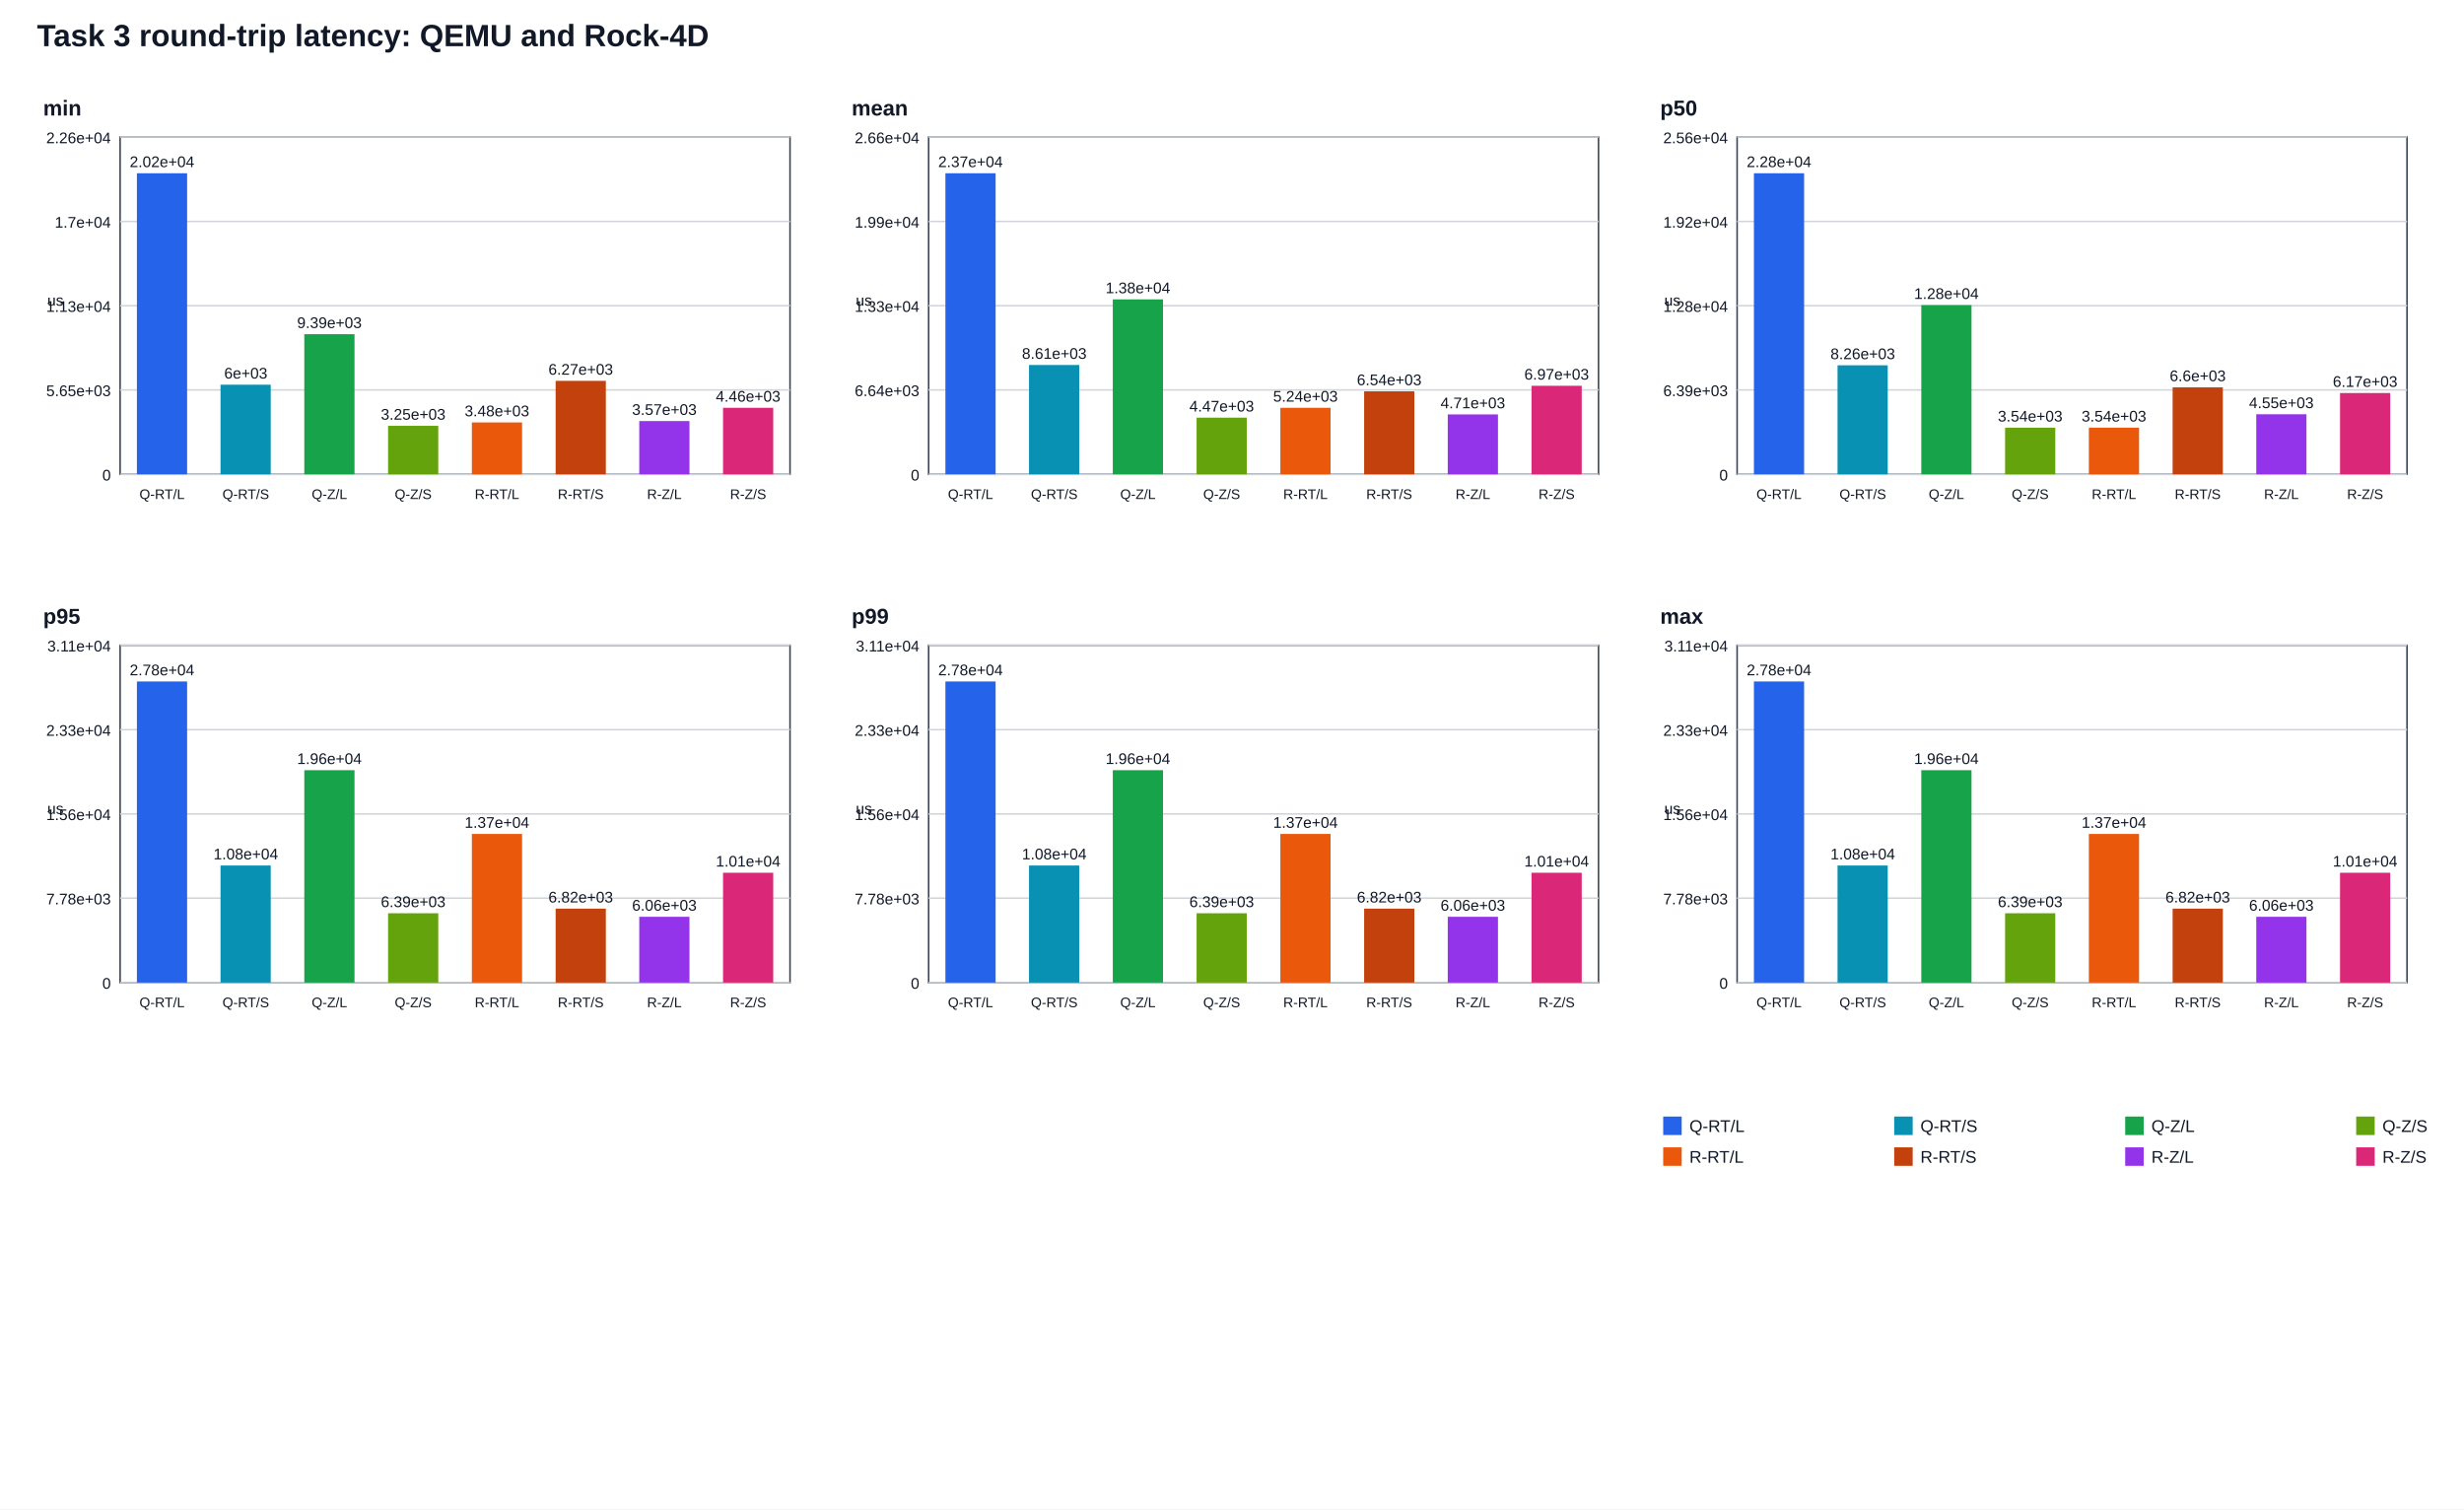
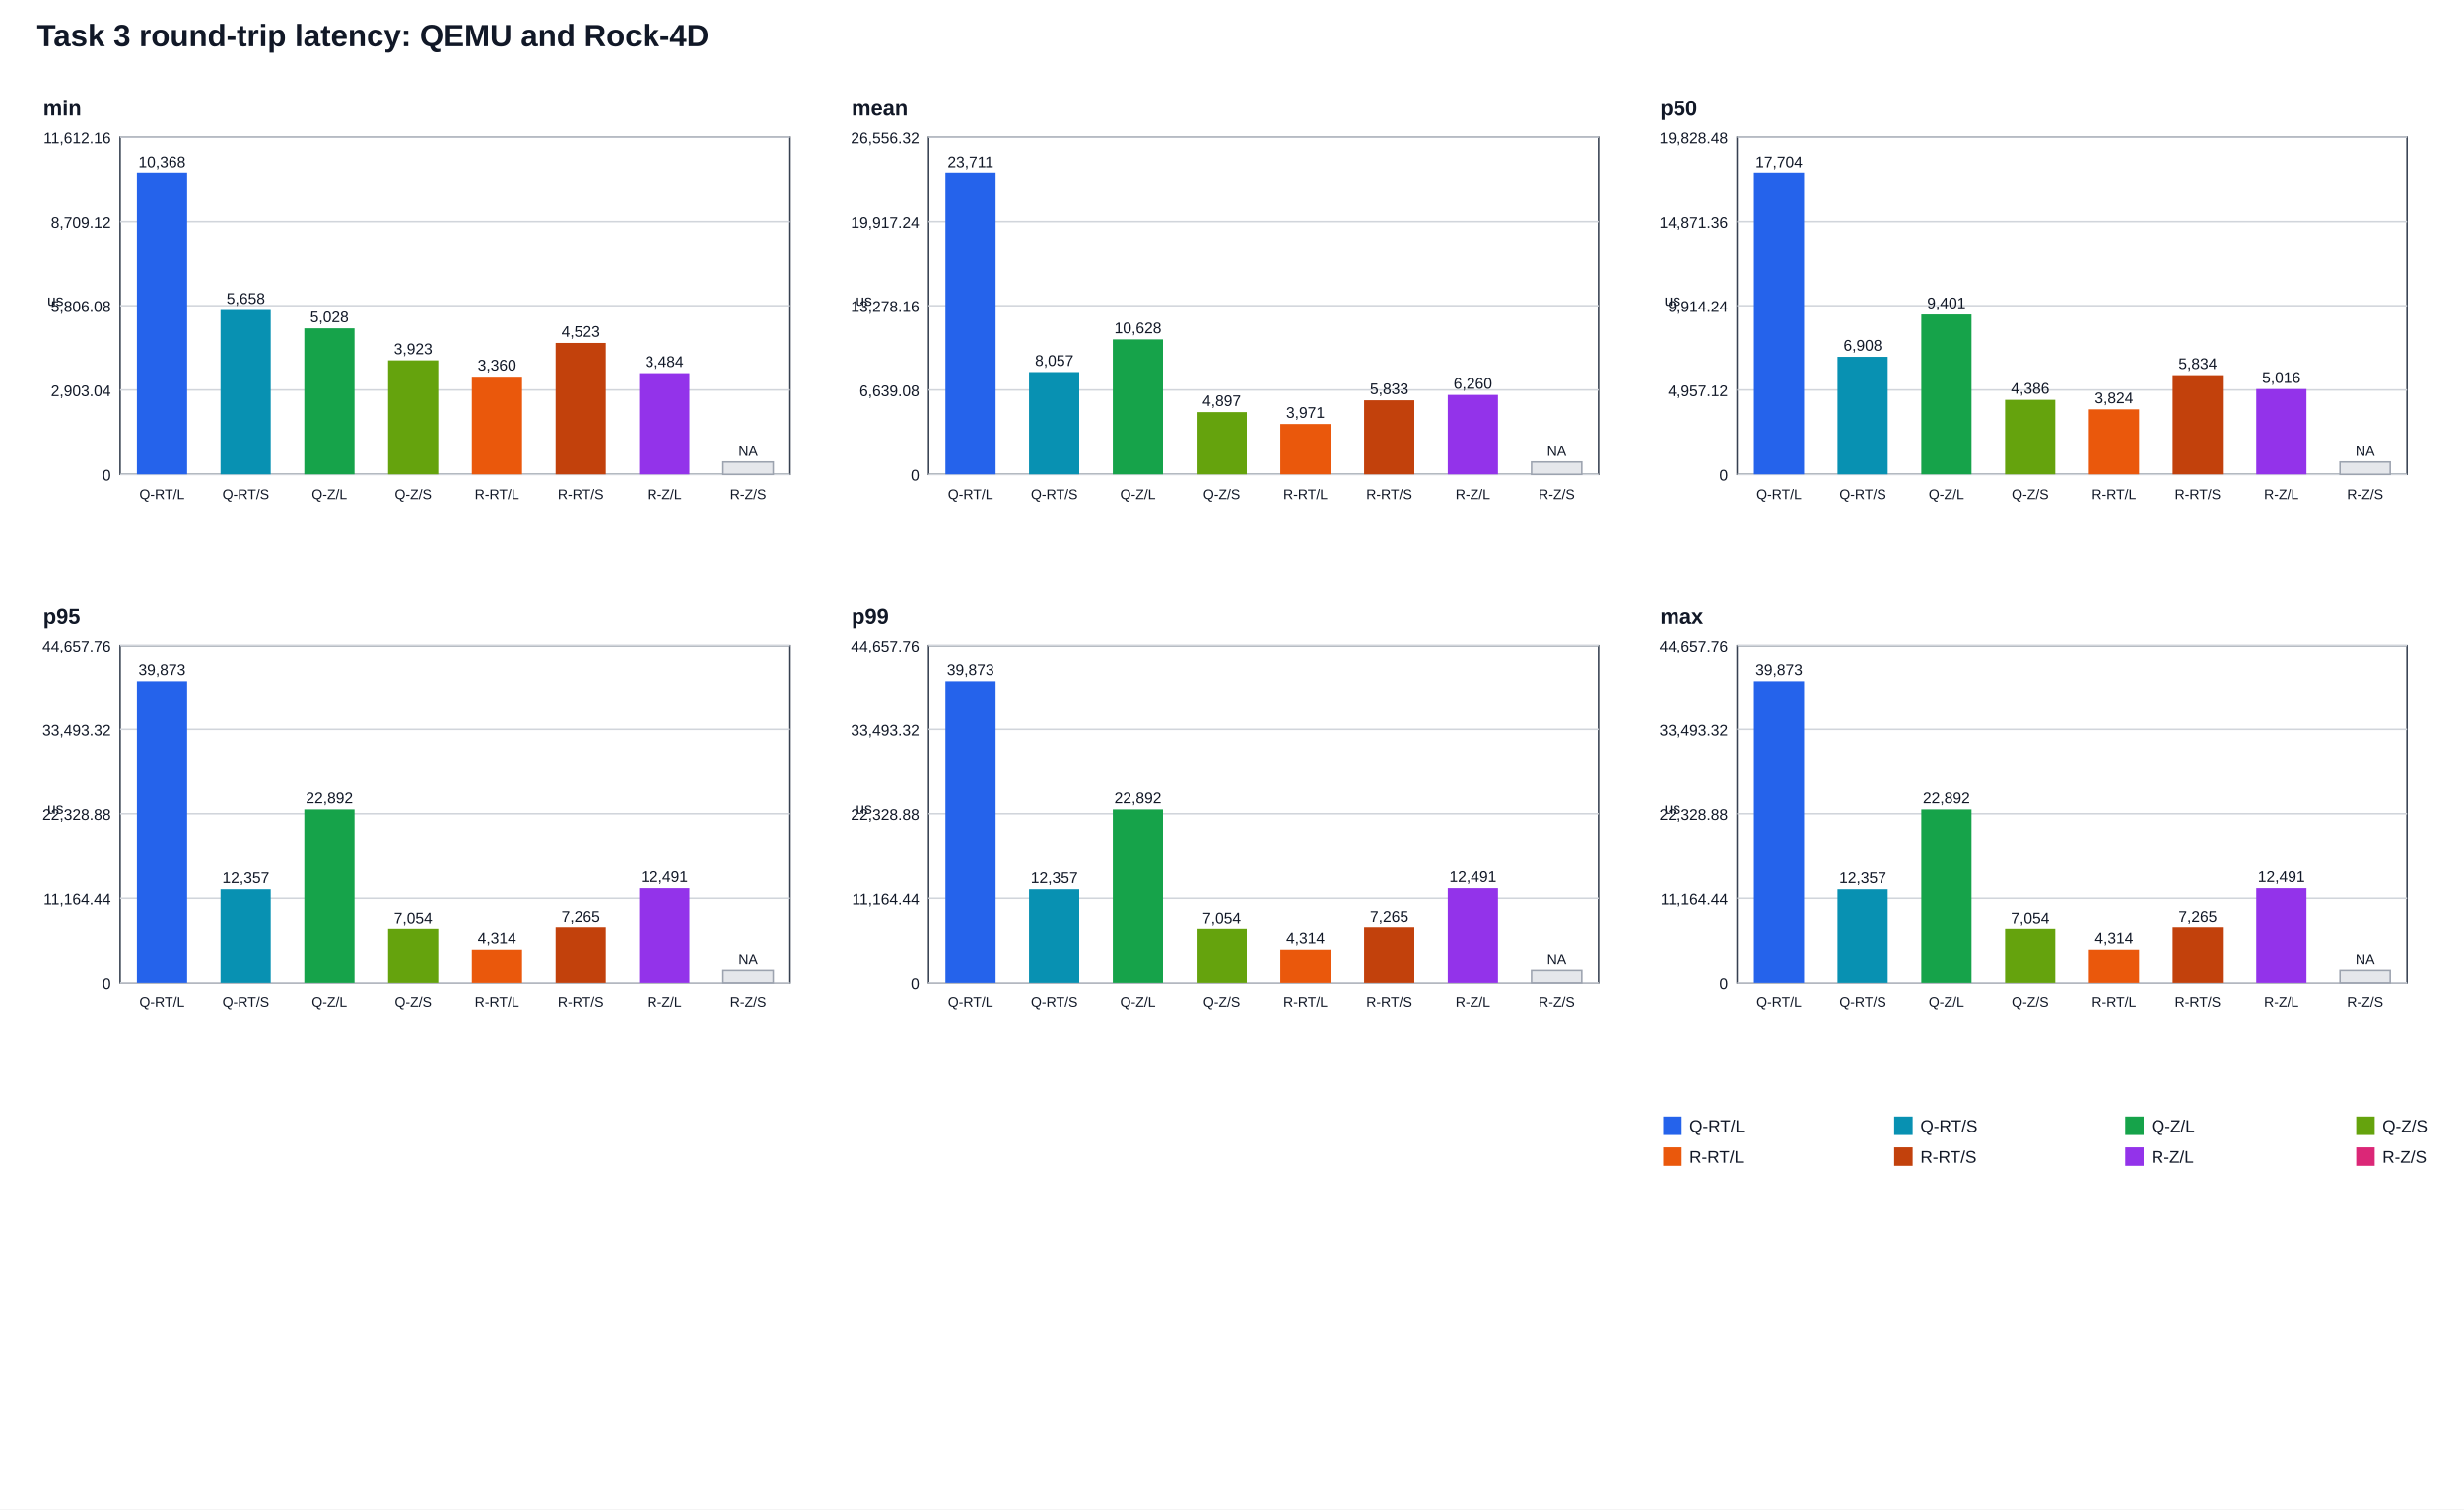
<svg xmlns="http://www.w3.org/2000/svg" width="1600" height="980" viewBox="0 0 1600 980" role="img" aria-label="Task 3 round-trip latency: QEMU and Rock-4D">
  <rect width="1600" height="980" fill="#ffffff" />
  <style>text{font-family:Arial,sans-serif} .grid{stroke:#d1d5db;stroke-width:1} .frame{fill:none;stroke:#374151;stroke-width:1} .na{fill:#e5e7eb;stroke:#9ca3af;stroke-width:1}</style>
  <text x="24.0" y="30.0" font-size="20px" text-anchor="start" font-weight="bold" fill="#111827">Task 3 round-trip latency: QEMU and Rock-4D</text>
  <text x="28.0" y="75.0" font-size="14px" text-anchor="start" font-weight="bold" fill="#111827">min</text>
  <rect class="frame" x="78.0" y="89.0" width="435.0" height="219.0" />
  <line class="grid" x1="78.0" y1="308.0" x2="513.0" y2="308.0" />
  <text x="72.0" y="312.0" font-size="10px" text-anchor="end" font-weight="normal" fill="#111827">0</text>
  <line class="grid" x1="78.0" y1="253.2" x2="513.0" y2="253.2" />
-   <text x="72.0" y="257.2" font-size="10px" text-anchor="end" font-weight="normal" fill="#111827">5.65e+03</text>
+   <text x="72.0" y="257.2" font-size="10px" text-anchor="end" font-weight="normal" fill="#111827">2,903.04</text>
  <line class="grid" x1="78.0" y1="198.5" x2="513.0" y2="198.5" />
-   <text x="72.0" y="202.5" font-size="10px" text-anchor="end" font-weight="normal" fill="#111827">1.13e+04</text>
+   <text x="72.0" y="202.5" font-size="10px" text-anchor="end" font-weight="normal" fill="#111827">5,806.08</text>
  <line class="grid" x1="78.0" y1="143.8" x2="513.0" y2="143.8" />
-   <text x="72.0" y="147.8" font-size="10px" text-anchor="end" font-weight="normal" fill="#111827">1.7e+04</text>
+   <text x="72.0" y="147.8" font-size="10px" text-anchor="end" font-weight="normal" fill="#111827">8,709.12</text>
  <line class="grid" x1="78.0" y1="89.0" x2="513.0" y2="89.0" />
-   <text x="72.0" y="93.0" font-size="10px" text-anchor="end" font-weight="normal" fill="#111827">2.26e+04</text>
+   <text x="72.0" y="93.0" font-size="10px" text-anchor="end" font-weight="normal" fill="#111827">11,612.16</text>
  <rect x="88.9" y="112.5" width="32.6" height="195.5" fill="#2563eb" />
-   <text x="105.2" y="108.5" font-size="10px" text-anchor="middle" font-weight="normal" fill="#111827">2.02e+04</text>
+   <text x="105.2" y="108.5" font-size="10px" text-anchor="middle" font-weight="normal" fill="#111827">10,368</text>
  <text x="105.2" y="324.0" font-size="9px" text-anchor="middle" font-weight="normal" fill="#111827">Q-RT/L</text>
-   <rect x="143.2" y="249.8" width="32.6" height="58.2" fill="#0891b2" />
-   <text x="159.6" y="245.8" font-size="10px" text-anchor="middle" font-weight="normal" fill="#111827">6e+03</text>
+   <rect x="143.2" y="201.3" width="32.6" height="106.7" fill="#0891b2" />
+   <text x="159.6" y="197.3" font-size="10px" text-anchor="middle" font-weight="normal" fill="#111827">5,658</text>
  <text x="159.6" y="324.0" font-size="9px" text-anchor="middle" font-weight="normal" fill="#111827">Q-RT/S</text>
-   <rect x="197.6" y="217.0" width="32.6" height="91.0" fill="#16a34a" />
-   <text x="213.9" y="213.0" font-size="10px" text-anchor="middle" font-weight="normal" fill="#111827">9.39e+03</text>
+   <rect x="197.6" y="213.2" width="32.6" height="94.8" fill="#16a34a" />
+   <text x="213.9" y="209.2" font-size="10px" text-anchor="middle" font-weight="normal" fill="#111827">5,028</text>
  <text x="213.9" y="324.0" font-size="9px" text-anchor="middle" font-weight="normal" fill="#111827">Q-Z/L</text>
-   <rect x="252.0" y="276.5" width="32.6" height="31.5" fill="#65a30d" />
-   <text x="268.3" y="272.5" font-size="10px" text-anchor="middle" font-weight="normal" fill="#111827">3.25e+03</text>
+   <rect x="252.0" y="234.0" width="32.6" height="74.0" fill="#65a30d" />
+   <text x="268.3" y="230.0" font-size="10px" text-anchor="middle" font-weight="normal" fill="#111827">3,923</text>
  <text x="268.3" y="324.0" font-size="9px" text-anchor="middle" font-weight="normal" fill="#111827">Q-Z/S</text>
-   <rect x="306.4" y="274.3" width="32.6" height="33.7" fill="#ea580c" />
-   <text x="322.7" y="270.3" font-size="10px" text-anchor="middle" font-weight="normal" fill="#111827">3.48e+03</text>
+   <rect x="306.4" y="244.6" width="32.6" height="63.4" fill="#ea580c" />
+   <text x="322.7" y="240.6" font-size="10px" text-anchor="middle" font-weight="normal" fill="#111827">3,360</text>
  <text x="322.7" y="324.0" font-size="9px" text-anchor="middle" font-weight="normal" fill="#111827">R-RT/L</text>
-   <rect x="360.8" y="247.3" width="32.6" height="60.7" fill="#c2410c" />
-   <text x="377.1" y="243.3" font-size="10px" text-anchor="middle" font-weight="normal" fill="#111827">6.27e+03</text>
+   <rect x="360.8" y="222.7" width="32.6" height="85.3" fill="#c2410c" />
+   <text x="377.1" y="218.7" font-size="10px" text-anchor="middle" font-weight="normal" fill="#111827">4,523</text>
  <text x="377.1" y="324.0" font-size="9px" text-anchor="middle" font-weight="normal" fill="#111827">R-RT/S</text>
-   <rect x="415.1" y="273.4" width="32.6" height="34.6" fill="#9333ea" />
-   <text x="431.4" y="269.4" font-size="10px" text-anchor="middle" font-weight="normal" fill="#111827">3.57e+03</text>
+   <rect x="415.1" y="242.3" width="32.6" height="65.7" fill="#9333ea" />
+   <text x="431.4" y="238.3" font-size="10px" text-anchor="middle" font-weight="normal" fill="#111827">3,484</text>
  <text x="431.4" y="324.0" font-size="9px" text-anchor="middle" font-weight="normal" fill="#111827">R-Z/L</text>
-   <rect x="469.5" y="264.8" width="32.6" height="43.2" fill="#db2777" />
-   <text x="485.8" y="260.8" font-size="10px" text-anchor="middle" font-weight="normal" fill="#111827">4.46e+03</text>
+   <rect class="na" x="469.5" y="300.0" width="32.6" height="8" />
+   <text x="485.8" y="296.0" font-size="9px" text-anchor="middle" font-weight="normal" fill="#111827">NA</text>
  <text x="485.8" y="324.0" font-size="9px" text-anchor="middle" font-weight="normal" fill="#111827">R-Z/S</text>
  <text x="36.0" y="198.5" font-size="10px" text-anchor="middle" font-weight="normal" fill="#111827">us</text>
  <text x="553.0" y="75.0" font-size="14px" text-anchor="start" font-weight="bold" fill="#111827">mean</text>
  <rect class="frame" x="603.0" y="89.0" width="435.0" height="219.0" />
  <line class="grid" x1="603.0" y1="308.0" x2="1038.0" y2="308.0" />
  <text x="597.0" y="312.0" font-size="10px" text-anchor="end" font-weight="normal" fill="#111827">0</text>
  <line class="grid" x1="603.0" y1="253.2" x2="1038.0" y2="253.2" />
-   <text x="597.0" y="257.2" font-size="10px" text-anchor="end" font-weight="normal" fill="#111827">6.64e+03</text>
+   <text x="597.0" y="257.2" font-size="10px" text-anchor="end" font-weight="normal" fill="#111827">6,639.08</text>
  <line class="grid" x1="603.0" y1="198.5" x2="1038.0" y2="198.5" />
-   <text x="597.0" y="202.5" font-size="10px" text-anchor="end" font-weight="normal" fill="#111827">1.33e+04</text>
+   <text x="597.0" y="202.5" font-size="10px" text-anchor="end" font-weight="normal" fill="#111827">13,278.16</text>
  <line class="grid" x1="603.0" y1="143.8" x2="1038.0" y2="143.8" />
-   <text x="597.0" y="147.8" font-size="10px" text-anchor="end" font-weight="normal" fill="#111827">1.99e+04</text>
+   <text x="597.0" y="147.8" font-size="10px" text-anchor="end" font-weight="normal" fill="#111827">19,917.24</text>
  <line class="grid" x1="603.0" y1="89.0" x2="1038.0" y2="89.0" />
-   <text x="597.0" y="93.0" font-size="10px" text-anchor="end" font-weight="normal" fill="#111827">2.66e+04</text>
+   <text x="597.0" y="93.0" font-size="10px" text-anchor="end" font-weight="normal" fill="#111827">26,556.32</text>
  <rect x="613.9" y="112.5" width="32.6" height="195.5" fill="#2563eb" />
-   <text x="630.2" y="108.5" font-size="10px" text-anchor="middle" font-weight="normal" fill="#111827">2.37e+04</text>
+   <text x="630.2" y="108.5" font-size="10px" text-anchor="middle" font-weight="normal" fill="#111827">23,711</text>
  <text x="630.2" y="324.0" font-size="9px" text-anchor="middle" font-weight="normal" fill="#111827">Q-RT/L</text>
-   <rect x="668.2" y="237.0" width="32.6" height="71.0" fill="#0891b2" />
-   <text x="684.6" y="233.0" font-size="10px" text-anchor="middle" font-weight="normal" fill="#111827">8.61e+03</text>
+   <rect x="668.2" y="241.6" width="32.6" height="66.4" fill="#0891b2" />
+   <text x="684.6" y="237.6" font-size="10px" text-anchor="middle" font-weight="normal" fill="#111827">8,057</text>
  <text x="684.6" y="324.0" font-size="9px" text-anchor="middle" font-weight="normal" fill="#111827">Q-RT/S</text>
-   <rect x="722.6" y="194.4" width="32.6" height="113.6" fill="#16a34a" />
-   <text x="738.9" y="190.4" font-size="10px" text-anchor="middle" font-weight="normal" fill="#111827">1.38e+04</text>
+   <rect x="722.6" y="220.4" width="32.6" height="87.6" fill="#16a34a" />
+   <text x="738.9" y="216.4" font-size="10px" text-anchor="middle" font-weight="normal" fill="#111827">10,628</text>
  <text x="738.9" y="324.0" font-size="9px" text-anchor="middle" font-weight="normal" fill="#111827">Q-Z/L</text>
-   <rect x="777.0" y="271.2" width="32.6" height="36.8" fill="#65a30d" />
-   <text x="793.3" y="267.2" font-size="10px" text-anchor="middle" font-weight="normal" fill="#111827">4.47e+03</text>
+   <rect x="777.0" y="267.6" width="32.6" height="40.4" fill="#65a30d" />
+   <text x="793.3" y="263.6" font-size="10px" text-anchor="middle" font-weight="normal" fill="#111827">4,897</text>
  <text x="793.3" y="324.0" font-size="9px" text-anchor="middle" font-weight="normal" fill="#111827">Q-Z/S</text>
-   <rect x="831.4" y="264.8" width="32.6" height="43.2" fill="#ea580c" />
-   <text x="847.7" y="260.8" font-size="10px" text-anchor="middle" font-weight="normal" fill="#111827">5.24e+03</text>
+   <rect x="831.4" y="275.3" width="32.6" height="32.7" fill="#ea580c" />
+   <text x="847.7" y="271.3" font-size="10px" text-anchor="middle" font-weight="normal" fill="#111827">3,971</text>
  <text x="847.7" y="324.0" font-size="9px" text-anchor="middle" font-weight="normal" fill="#111827">R-RT/L</text>
-   <rect x="885.8" y="254.1" width="32.6" height="53.9" fill="#c2410c" />
-   <text x="902.1" y="250.1" font-size="10px" text-anchor="middle" font-weight="normal" fill="#111827">6.54e+03</text>
+   <rect x="885.8" y="259.9" width="32.6" height="48.1" fill="#c2410c" />
+   <text x="902.1" y="255.9" font-size="10px" text-anchor="middle" font-weight="normal" fill="#111827">5,833</text>
  <text x="902.1" y="324.0" font-size="9px" text-anchor="middle" font-weight="normal" fill="#111827">R-RT/S</text>
-   <rect x="940.1" y="269.1" width="32.6" height="38.9" fill="#9333ea" />
-   <text x="956.4" y="265.1" font-size="10px" text-anchor="middle" font-weight="normal" fill="#111827">4.71e+03</text>
+   <rect x="940.1" y="256.4" width="32.6" height="51.6" fill="#9333ea" />
+   <text x="956.4" y="252.4" font-size="10px" text-anchor="middle" font-weight="normal" fill="#111827">6,260</text>
  <text x="956.4" y="324.0" font-size="9px" text-anchor="middle" font-weight="normal" fill="#111827">R-Z/L</text>
-   <rect x="994.5" y="250.5" width="32.6" height="57.5" fill="#db2777" />
-   <text x="1010.8" y="246.5" font-size="10px" text-anchor="middle" font-weight="normal" fill="#111827">6.97e+03</text>
+   <rect class="na" x="994.5" y="300.0" width="32.6" height="8" />
+   <text x="1010.8" y="296.0" font-size="9px" text-anchor="middle" font-weight="normal" fill="#111827">NA</text>
  <text x="1010.8" y="324.0" font-size="9px" text-anchor="middle" font-weight="normal" fill="#111827">R-Z/S</text>
  <text x="561.0" y="198.5" font-size="10px" text-anchor="middle" font-weight="normal" fill="#111827">us</text>
  <text x="1078.0" y="75.0" font-size="14px" text-anchor="start" font-weight="bold" fill="#111827">p50</text>
  <rect class="frame" x="1128.0" y="89.0" width="435.0" height="219.0" />
  <line class="grid" x1="1128.0" y1="308.0" x2="1563.0" y2="308.0" />
  <text x="1122.0" y="312.0" font-size="10px" text-anchor="end" font-weight="normal" fill="#111827">0</text>
  <line class="grid" x1="1128.0" y1="253.2" x2="1563.0" y2="253.2" />
-   <text x="1122.0" y="257.2" font-size="10px" text-anchor="end" font-weight="normal" fill="#111827">6.39e+03</text>
+   <text x="1122.0" y="257.2" font-size="10px" text-anchor="end" font-weight="normal" fill="#111827">4,957.12</text>
  <line class="grid" x1="1128.0" y1="198.5" x2="1563.0" y2="198.5" />
-   <text x="1122.0" y="202.5" font-size="10px" text-anchor="end" font-weight="normal" fill="#111827">1.28e+04</text>
+   <text x="1122.0" y="202.5" font-size="10px" text-anchor="end" font-weight="normal" fill="#111827">9,914.24</text>
  <line class="grid" x1="1128.0" y1="143.8" x2="1563.0" y2="143.8" />
-   <text x="1122.0" y="147.8" font-size="10px" text-anchor="end" font-weight="normal" fill="#111827">1.92e+04</text>
+   <text x="1122.0" y="147.8" font-size="10px" text-anchor="end" font-weight="normal" fill="#111827">14,871.36</text>
  <line class="grid" x1="1128.0" y1="89.0" x2="1563.0" y2="89.0" />
-   <text x="1122.0" y="93.0" font-size="10px" text-anchor="end" font-weight="normal" fill="#111827">2.56e+04</text>
+   <text x="1122.0" y="93.0" font-size="10px" text-anchor="end" font-weight="normal" fill="#111827">19,828.48</text>
  <rect x="1138.9" y="112.5" width="32.6" height="195.5" fill="#2563eb" />
-   <text x="1155.2" y="108.5" font-size="10px" text-anchor="middle" font-weight="normal" fill="#111827">2.28e+04</text>
+   <text x="1155.2" y="108.5" font-size="10px" text-anchor="middle" font-weight="normal" fill="#111827">17,704</text>
  <text x="1155.2" y="324.0" font-size="9px" text-anchor="middle" font-weight="normal" fill="#111827">Q-RT/L</text>
-   <rect x="1193.2" y="237.2" width="32.6" height="70.8" fill="#0891b2" />
-   <text x="1209.6" y="233.2" font-size="10px" text-anchor="middle" font-weight="normal" fill="#111827">8.26e+03</text>
+   <rect x="1193.2" y="231.7" width="32.6" height="76.3" fill="#0891b2" />
+   <text x="1209.6" y="227.7" font-size="10px" text-anchor="middle" font-weight="normal" fill="#111827">6,908</text>
  <text x="1209.6" y="324.0" font-size="9px" text-anchor="middle" font-weight="normal" fill="#111827">Q-RT/S</text>
-   <rect x="1247.6" y="198.1" width="32.6" height="109.9" fill="#16a34a" />
-   <text x="1263.9" y="194.1" font-size="10px" text-anchor="middle" font-weight="normal" fill="#111827">1.28e+04</text>
+   <rect x="1247.6" y="204.2" width="32.6" height="103.8" fill="#16a34a" />
+   <text x="1263.9" y="200.2" font-size="10px" text-anchor="middle" font-weight="normal" fill="#111827">9,401</text>
  <text x="1263.9" y="324.0" font-size="9px" text-anchor="middle" font-weight="normal" fill="#111827">Q-Z/L</text>
-   <rect x="1302.0" y="277.7" width="32.6" height="30.3" fill="#65a30d" />
-   <text x="1318.3" y="273.7" font-size="10px" text-anchor="middle" font-weight="normal" fill="#111827">3.54e+03</text>
+   <rect x="1302.0" y="259.6" width="32.6" height="48.4" fill="#65a30d" />
+   <text x="1318.3" y="255.6" font-size="10px" text-anchor="middle" font-weight="normal" fill="#111827">4,386</text>
  <text x="1318.3" y="324.0" font-size="9px" text-anchor="middle" font-weight="normal" fill="#111827">Q-Z/S</text>
-   <rect x="1356.4" y="277.7" width="32.6" height="30.3" fill="#ea580c" />
-   <text x="1372.7" y="273.7" font-size="10px" text-anchor="middle" font-weight="normal" fill="#111827">3.54e+03</text>
+   <rect x="1356.4" y="265.8" width="32.6" height="42.2" fill="#ea580c" />
+   <text x="1372.7" y="261.8" font-size="10px" text-anchor="middle" font-weight="normal" fill="#111827">3,824</text>
  <text x="1372.7" y="324.0" font-size="9px" text-anchor="middle" font-weight="normal" fill="#111827">R-RT/L</text>
-   <rect x="1410.8" y="251.5" width="32.6" height="56.5" fill="#c2410c" />
-   <text x="1427.1" y="247.5" font-size="10px" text-anchor="middle" font-weight="normal" fill="#111827">6.6e+03</text>
+   <rect x="1410.8" y="243.6" width="32.6" height="64.4" fill="#c2410c" />
+   <text x="1427.1" y="239.6" font-size="10px" text-anchor="middle" font-weight="normal" fill="#111827">5,834</text>
  <text x="1427.1" y="324.0" font-size="9px" text-anchor="middle" font-weight="normal" fill="#111827">R-RT/S</text>
-   <rect x="1465.1" y="269.0" width="32.6" height="39.0" fill="#9333ea" />
-   <text x="1481.4" y="265.0" font-size="10px" text-anchor="middle" font-weight="normal" fill="#111827">4.55e+03</text>
+   <rect x="1465.1" y="252.6" width="32.6" height="55.4" fill="#9333ea" />
+   <text x="1481.4" y="248.6" font-size="10px" text-anchor="middle" font-weight="normal" fill="#111827">5,016</text>
  <text x="1481.4" y="324.0" font-size="9px" text-anchor="middle" font-weight="normal" fill="#111827">R-Z/L</text>
-   <rect x="1519.5" y="255.2" width="32.6" height="52.8" fill="#db2777" />
-   <text x="1535.8" y="251.2" font-size="10px" text-anchor="middle" font-weight="normal" fill="#111827">6.17e+03</text>
+   <rect class="na" x="1519.5" y="300.0" width="32.6" height="8" />
+   <text x="1535.8" y="296.0" font-size="9px" text-anchor="middle" font-weight="normal" fill="#111827">NA</text>
  <text x="1535.8" y="324.0" font-size="9px" text-anchor="middle" font-weight="normal" fill="#111827">R-Z/S</text>
  <text x="1086.0" y="198.5" font-size="10px" text-anchor="middle" font-weight="normal" fill="#111827">us</text>
  <text x="28.0" y="405.0" font-size="14px" text-anchor="start" font-weight="bold" fill="#111827">p95</text>
  <rect class="frame" x="78.0" y="419.0" width="435.0" height="219.0" />
  <line class="grid" x1="78.0" y1="638.0" x2="513.0" y2="638.0" />
  <text x="72.0" y="642.0" font-size="10px" text-anchor="end" font-weight="normal" fill="#111827">0</text>
  <line class="grid" x1="78.0" y1="583.2" x2="513.0" y2="583.2" />
-   <text x="72.0" y="587.2" font-size="10px" text-anchor="end" font-weight="normal" fill="#111827">7.78e+03</text>
+   <text x="72.0" y="587.2" font-size="10px" text-anchor="end" font-weight="normal" fill="#111827">11,164.44</text>
  <line class="grid" x1="78.0" y1="528.5" x2="513.0" y2="528.5" />
-   <text x="72.0" y="532.5" font-size="10px" text-anchor="end" font-weight="normal" fill="#111827">1.56e+04</text>
+   <text x="72.0" y="532.5" font-size="10px" text-anchor="end" font-weight="normal" fill="#111827">22,328.88</text>
  <line class="grid" x1="78.0" y1="473.8" x2="513.0" y2="473.8" />
-   <text x="72.0" y="477.8" font-size="10px" text-anchor="end" font-weight="normal" fill="#111827">2.33e+04</text>
+   <text x="72.0" y="477.8" font-size="10px" text-anchor="end" font-weight="normal" fill="#111827">33,493.32</text>
  <line class="grid" x1="78.0" y1="419.0" x2="513.0" y2="419.0" />
-   <text x="72.0" y="423.0" font-size="10px" text-anchor="end" font-weight="normal" fill="#111827">3.11e+04</text>
+   <text x="72.0" y="423.0" font-size="10px" text-anchor="end" font-weight="normal" fill="#111827">44,657.76</text>
  <rect x="88.9" y="442.5" width="32.6" height="195.5" fill="#2563eb" />
-   <text x="105.2" y="438.5" font-size="10px" text-anchor="middle" font-weight="normal" fill="#111827">2.78e+04</text>
+   <text x="105.2" y="438.5" font-size="10px" text-anchor="middle" font-weight="normal" fill="#111827">39,873</text>
  <text x="105.2" y="654.0" font-size="9px" text-anchor="middle" font-weight="normal" fill="#111827">Q-RT/L</text>
-   <rect x="143.2" y="562.0" width="32.6" height="76.0" fill="#0891b2" />
-   <text x="159.6" y="558.0" font-size="10px" text-anchor="middle" font-weight="normal" fill="#111827">1.08e+04</text>
+   <rect x="143.2" y="577.4" width="32.6" height="60.6" fill="#0891b2" />
+   <text x="159.6" y="573.4" font-size="10px" text-anchor="middle" font-weight="normal" fill="#111827">12,357</text>
  <text x="159.6" y="654.0" font-size="9px" text-anchor="middle" font-weight="normal" fill="#111827">Q-RT/S</text>
-   <rect x="197.6" y="500.1" width="32.6" height="137.9" fill="#16a34a" />
-   <text x="213.9" y="496.1" font-size="10px" text-anchor="middle" font-weight="normal" fill="#111827">1.96e+04</text>
+   <rect x="197.6" y="525.7" width="32.6" height="112.3" fill="#16a34a" />
+   <text x="213.9" y="521.7" font-size="10px" text-anchor="middle" font-weight="normal" fill="#111827">22,892</text>
  <text x="213.9" y="654.0" font-size="9px" text-anchor="middle" font-weight="normal" fill="#111827">Q-Z/L</text>
-   <rect x="252.0" y="593.0" width="32.6" height="45.0" fill="#65a30d" />
-   <text x="268.3" y="589.0" font-size="10px" text-anchor="middle" font-weight="normal" fill="#111827">6.39e+03</text>
+   <rect x="252.0" y="603.4" width="32.6" height="34.6" fill="#65a30d" />
+   <text x="268.3" y="599.4" font-size="10px" text-anchor="middle" font-weight="normal" fill="#111827">7,054</text>
  <text x="268.3" y="654.0" font-size="9px" text-anchor="middle" font-weight="normal" fill="#111827">Q-Z/S</text>
-   <rect x="306.4" y="541.5" width="32.6" height="96.5" fill="#ea580c" />
-   <text x="322.7" y="537.5" font-size="10px" text-anchor="middle" font-weight="normal" fill="#111827">1.37e+04</text>
+   <rect x="306.4" y="616.8" width="32.6" height="21.2" fill="#ea580c" />
+   <text x="322.7" y="612.8" font-size="10px" text-anchor="middle" font-weight="normal" fill="#111827">4,314</text>
  <text x="322.7" y="654.0" font-size="9px" text-anchor="middle" font-weight="normal" fill="#111827">R-RT/L</text>
-   <rect x="360.8" y="590.0" width="32.6" height="48.0" fill="#c2410c" />
-   <text x="377.1" y="586.0" font-size="10px" text-anchor="middle" font-weight="normal" fill="#111827">6.82e+03</text>
+   <rect x="360.8" y="602.4" width="32.6" height="35.6" fill="#c2410c" />
+   <text x="377.1" y="598.4" font-size="10px" text-anchor="middle" font-weight="normal" fill="#111827">7,265</text>
  <text x="377.1" y="654.0" font-size="9px" text-anchor="middle" font-weight="normal" fill="#111827">R-RT/S</text>
-   <rect x="415.1" y="595.3" width="32.6" height="42.7" fill="#9333ea" />
-   <text x="431.4" y="591.3" font-size="10px" text-anchor="middle" font-weight="normal" fill="#111827">6.06e+03</text>
+   <rect x="415.1" y="576.7" width="32.6" height="61.3" fill="#9333ea" />
+   <text x="431.4" y="572.7" font-size="10px" text-anchor="middle" font-weight="normal" fill="#111827">12,491</text>
  <text x="431.4" y="654.0" font-size="9px" text-anchor="middle" font-weight="normal" fill="#111827">R-Z/L</text>
-   <rect x="469.5" y="566.7" width="32.6" height="71.3" fill="#db2777" />
-   <text x="485.8" y="562.7" font-size="10px" text-anchor="middle" font-weight="normal" fill="#111827">1.01e+04</text>
+   <rect class="na" x="469.5" y="630.0" width="32.6" height="8" />
+   <text x="485.8" y="626.0" font-size="9px" text-anchor="middle" font-weight="normal" fill="#111827">NA</text>
  <text x="485.8" y="654.0" font-size="9px" text-anchor="middle" font-weight="normal" fill="#111827">R-Z/S</text>
  <text x="36.0" y="528.5" font-size="10px" text-anchor="middle" font-weight="normal" fill="#111827">us</text>
  <text x="553.0" y="405.0" font-size="14px" text-anchor="start" font-weight="bold" fill="#111827">p99</text>
  <rect class="frame" x="603.0" y="419.0" width="435.0" height="219.0" />
  <line class="grid" x1="603.0" y1="638.0" x2="1038.0" y2="638.0" />
  <text x="597.0" y="642.0" font-size="10px" text-anchor="end" font-weight="normal" fill="#111827">0</text>
  <line class="grid" x1="603.0" y1="583.2" x2="1038.0" y2="583.2" />
-   <text x="597.0" y="587.2" font-size="10px" text-anchor="end" font-weight="normal" fill="#111827">7.78e+03</text>
+   <text x="597.0" y="587.2" font-size="10px" text-anchor="end" font-weight="normal" fill="#111827">11,164.44</text>
  <line class="grid" x1="603.0" y1="528.5" x2="1038.0" y2="528.5" />
-   <text x="597.0" y="532.5" font-size="10px" text-anchor="end" font-weight="normal" fill="#111827">1.56e+04</text>
+   <text x="597.0" y="532.5" font-size="10px" text-anchor="end" font-weight="normal" fill="#111827">22,328.88</text>
  <line class="grid" x1="603.0" y1="473.8" x2="1038.0" y2="473.8" />
-   <text x="597.0" y="477.8" font-size="10px" text-anchor="end" font-weight="normal" fill="#111827">2.33e+04</text>
+   <text x="597.0" y="477.8" font-size="10px" text-anchor="end" font-weight="normal" fill="#111827">33,493.32</text>
  <line class="grid" x1="603.0" y1="419.0" x2="1038.0" y2="419.0" />
-   <text x="597.0" y="423.0" font-size="10px" text-anchor="end" font-weight="normal" fill="#111827">3.11e+04</text>
+   <text x="597.0" y="423.0" font-size="10px" text-anchor="end" font-weight="normal" fill="#111827">44,657.76</text>
  <rect x="613.9" y="442.5" width="32.6" height="195.5" fill="#2563eb" />
-   <text x="630.2" y="438.5" font-size="10px" text-anchor="middle" font-weight="normal" fill="#111827">2.78e+04</text>
+   <text x="630.2" y="438.5" font-size="10px" text-anchor="middle" font-weight="normal" fill="#111827">39,873</text>
  <text x="630.2" y="654.0" font-size="9px" text-anchor="middle" font-weight="normal" fill="#111827">Q-RT/L</text>
-   <rect x="668.2" y="562.0" width="32.6" height="76.0" fill="#0891b2" />
-   <text x="684.6" y="558.0" font-size="10px" text-anchor="middle" font-weight="normal" fill="#111827">1.08e+04</text>
+   <rect x="668.2" y="577.4" width="32.6" height="60.6" fill="#0891b2" />
+   <text x="684.6" y="573.4" font-size="10px" text-anchor="middle" font-weight="normal" fill="#111827">12,357</text>
  <text x="684.6" y="654.0" font-size="9px" text-anchor="middle" font-weight="normal" fill="#111827">Q-RT/S</text>
-   <rect x="722.6" y="500.1" width="32.6" height="137.9" fill="#16a34a" />
-   <text x="738.9" y="496.1" font-size="10px" text-anchor="middle" font-weight="normal" fill="#111827">1.96e+04</text>
+   <rect x="722.6" y="525.7" width="32.6" height="112.3" fill="#16a34a" />
+   <text x="738.9" y="521.7" font-size="10px" text-anchor="middle" font-weight="normal" fill="#111827">22,892</text>
  <text x="738.9" y="654.0" font-size="9px" text-anchor="middle" font-weight="normal" fill="#111827">Q-Z/L</text>
-   <rect x="777.0" y="593.0" width="32.6" height="45.0" fill="#65a30d" />
-   <text x="793.3" y="589.0" font-size="10px" text-anchor="middle" font-weight="normal" fill="#111827">6.39e+03</text>
+   <rect x="777.0" y="603.4" width="32.6" height="34.6" fill="#65a30d" />
+   <text x="793.3" y="599.4" font-size="10px" text-anchor="middle" font-weight="normal" fill="#111827">7,054</text>
  <text x="793.3" y="654.0" font-size="9px" text-anchor="middle" font-weight="normal" fill="#111827">Q-Z/S</text>
-   <rect x="831.4" y="541.5" width="32.6" height="96.5" fill="#ea580c" />
-   <text x="847.7" y="537.5" font-size="10px" text-anchor="middle" font-weight="normal" fill="#111827">1.37e+04</text>
+   <rect x="831.4" y="616.8" width="32.6" height="21.2" fill="#ea580c" />
+   <text x="847.7" y="612.8" font-size="10px" text-anchor="middle" font-weight="normal" fill="#111827">4,314</text>
  <text x="847.7" y="654.0" font-size="9px" text-anchor="middle" font-weight="normal" fill="#111827">R-RT/L</text>
-   <rect x="885.8" y="590.0" width="32.6" height="48.0" fill="#c2410c" />
-   <text x="902.1" y="586.0" font-size="10px" text-anchor="middle" font-weight="normal" fill="#111827">6.82e+03</text>
+   <rect x="885.8" y="602.4" width="32.6" height="35.6" fill="#c2410c" />
+   <text x="902.1" y="598.4" font-size="10px" text-anchor="middle" font-weight="normal" fill="#111827">7,265</text>
  <text x="902.1" y="654.0" font-size="9px" text-anchor="middle" font-weight="normal" fill="#111827">R-RT/S</text>
-   <rect x="940.1" y="595.3" width="32.6" height="42.7" fill="#9333ea" />
-   <text x="956.4" y="591.3" font-size="10px" text-anchor="middle" font-weight="normal" fill="#111827">6.06e+03</text>
+   <rect x="940.1" y="576.7" width="32.6" height="61.3" fill="#9333ea" />
+   <text x="956.4" y="572.7" font-size="10px" text-anchor="middle" font-weight="normal" fill="#111827">12,491</text>
  <text x="956.4" y="654.0" font-size="9px" text-anchor="middle" font-weight="normal" fill="#111827">R-Z/L</text>
-   <rect x="994.5" y="566.7" width="32.6" height="71.3" fill="#db2777" />
-   <text x="1010.8" y="562.7" font-size="10px" text-anchor="middle" font-weight="normal" fill="#111827">1.01e+04</text>
+   <rect class="na" x="994.5" y="630.0" width="32.6" height="8" />
+   <text x="1010.8" y="626.0" font-size="9px" text-anchor="middle" font-weight="normal" fill="#111827">NA</text>
  <text x="1010.8" y="654.0" font-size="9px" text-anchor="middle" font-weight="normal" fill="#111827">R-Z/S</text>
  <text x="561.0" y="528.5" font-size="10px" text-anchor="middle" font-weight="normal" fill="#111827">us</text>
  <text x="1078.0" y="405.0" font-size="14px" text-anchor="start" font-weight="bold" fill="#111827">max</text>
  <rect class="frame" x="1128.0" y="419.0" width="435.0" height="219.0" />
  <line class="grid" x1="1128.0" y1="638.0" x2="1563.0" y2="638.0" />
  <text x="1122.0" y="642.0" font-size="10px" text-anchor="end" font-weight="normal" fill="#111827">0</text>
  <line class="grid" x1="1128.0" y1="583.2" x2="1563.0" y2="583.2" />
-   <text x="1122.0" y="587.2" font-size="10px" text-anchor="end" font-weight="normal" fill="#111827">7.78e+03</text>
+   <text x="1122.0" y="587.2" font-size="10px" text-anchor="end" font-weight="normal" fill="#111827">11,164.44</text>
  <line class="grid" x1="1128.0" y1="528.5" x2="1563.0" y2="528.5" />
-   <text x="1122.0" y="532.5" font-size="10px" text-anchor="end" font-weight="normal" fill="#111827">1.56e+04</text>
+   <text x="1122.0" y="532.5" font-size="10px" text-anchor="end" font-weight="normal" fill="#111827">22,328.88</text>
  <line class="grid" x1="1128.0" y1="473.8" x2="1563.0" y2="473.8" />
-   <text x="1122.0" y="477.8" font-size="10px" text-anchor="end" font-weight="normal" fill="#111827">2.33e+04</text>
+   <text x="1122.0" y="477.8" font-size="10px" text-anchor="end" font-weight="normal" fill="#111827">33,493.32</text>
  <line class="grid" x1="1128.0" y1="419.0" x2="1563.0" y2="419.0" />
-   <text x="1122.0" y="423.0" font-size="10px" text-anchor="end" font-weight="normal" fill="#111827">3.11e+04</text>
+   <text x="1122.0" y="423.0" font-size="10px" text-anchor="end" font-weight="normal" fill="#111827">44,657.76</text>
  <rect x="1138.9" y="442.5" width="32.6" height="195.5" fill="#2563eb" />
-   <text x="1155.2" y="438.5" font-size="10px" text-anchor="middle" font-weight="normal" fill="#111827">2.78e+04</text>
+   <text x="1155.2" y="438.5" font-size="10px" text-anchor="middle" font-weight="normal" fill="#111827">39,873</text>
  <text x="1155.2" y="654.0" font-size="9px" text-anchor="middle" font-weight="normal" fill="#111827">Q-RT/L</text>
-   <rect x="1193.2" y="562.0" width="32.6" height="76.0" fill="#0891b2" />
-   <text x="1209.6" y="558.0" font-size="10px" text-anchor="middle" font-weight="normal" fill="#111827">1.08e+04</text>
+   <rect x="1193.2" y="577.4" width="32.6" height="60.6" fill="#0891b2" />
+   <text x="1209.6" y="573.4" font-size="10px" text-anchor="middle" font-weight="normal" fill="#111827">12,357</text>
  <text x="1209.6" y="654.0" font-size="9px" text-anchor="middle" font-weight="normal" fill="#111827">Q-RT/S</text>
-   <rect x="1247.6" y="500.1" width="32.6" height="137.9" fill="#16a34a" />
-   <text x="1263.9" y="496.1" font-size="10px" text-anchor="middle" font-weight="normal" fill="#111827">1.96e+04</text>
+   <rect x="1247.6" y="525.7" width="32.6" height="112.3" fill="#16a34a" />
+   <text x="1263.9" y="521.7" font-size="10px" text-anchor="middle" font-weight="normal" fill="#111827">22,892</text>
  <text x="1263.9" y="654.0" font-size="9px" text-anchor="middle" font-weight="normal" fill="#111827">Q-Z/L</text>
-   <rect x="1302.0" y="593.0" width="32.6" height="45.0" fill="#65a30d" />
-   <text x="1318.3" y="589.0" font-size="10px" text-anchor="middle" font-weight="normal" fill="#111827">6.39e+03</text>
+   <rect x="1302.0" y="603.4" width="32.6" height="34.6" fill="#65a30d" />
+   <text x="1318.3" y="599.4" font-size="10px" text-anchor="middle" font-weight="normal" fill="#111827">7,054</text>
  <text x="1318.3" y="654.0" font-size="9px" text-anchor="middle" font-weight="normal" fill="#111827">Q-Z/S</text>
-   <rect x="1356.4" y="541.5" width="32.6" height="96.5" fill="#ea580c" />
-   <text x="1372.7" y="537.5" font-size="10px" text-anchor="middle" font-weight="normal" fill="#111827">1.37e+04</text>
+   <rect x="1356.4" y="616.8" width="32.6" height="21.2" fill="#ea580c" />
+   <text x="1372.7" y="612.8" font-size="10px" text-anchor="middle" font-weight="normal" fill="#111827">4,314</text>
  <text x="1372.7" y="654.0" font-size="9px" text-anchor="middle" font-weight="normal" fill="#111827">R-RT/L</text>
-   <rect x="1410.8" y="590.0" width="32.6" height="48.0" fill="#c2410c" />
-   <text x="1427.1" y="586.0" font-size="10px" text-anchor="middle" font-weight="normal" fill="#111827">6.82e+03</text>
+   <rect x="1410.8" y="602.4" width="32.6" height="35.6" fill="#c2410c" />
+   <text x="1427.1" y="598.4" font-size="10px" text-anchor="middle" font-weight="normal" fill="#111827">7,265</text>
  <text x="1427.1" y="654.0" font-size="9px" text-anchor="middle" font-weight="normal" fill="#111827">R-RT/S</text>
-   <rect x="1465.1" y="595.3" width="32.6" height="42.7" fill="#9333ea" />
-   <text x="1481.4" y="591.3" font-size="10px" text-anchor="middle" font-weight="normal" fill="#111827">6.06e+03</text>
+   <rect x="1465.1" y="576.7" width="32.6" height="61.3" fill="#9333ea" />
+   <text x="1481.4" y="572.7" font-size="10px" text-anchor="middle" font-weight="normal" fill="#111827">12,491</text>
  <text x="1481.4" y="654.0" font-size="9px" text-anchor="middle" font-weight="normal" fill="#111827">R-Z/L</text>
-   <rect x="1519.5" y="566.7" width="32.6" height="71.3" fill="#db2777" />
-   <text x="1535.8" y="562.7" font-size="10px" text-anchor="middle" font-weight="normal" fill="#111827">1.01e+04</text>
+   <rect class="na" x="1519.5" y="630.0" width="32.6" height="8" />
+   <text x="1535.8" y="626.0" font-size="9px" text-anchor="middle" font-weight="normal" fill="#111827">NA</text>
  <text x="1535.8" y="654.0" font-size="9px" text-anchor="middle" font-weight="normal" fill="#111827">R-Z/S</text>
  <text x="1086.0" y="528.5" font-size="10px" text-anchor="middle" font-weight="normal" fill="#111827">us</text>
  <rect x="1080.0" y="725.0" width="12" height="12" fill="#2563eb" />
  <text x="1097.0" y="735.0" font-size="11px" text-anchor="start" font-weight="normal" fill="#111827">Q-RT/L</text>
  <rect x="1230.0" y="725.0" width="12" height="12" fill="#0891b2" />
  <text x="1247.0" y="735.0" font-size="11px" text-anchor="start" font-weight="normal" fill="#111827">Q-RT/S</text>
  <rect x="1380.0" y="725.0" width="12" height="12" fill="#16a34a" />
  <text x="1397.0" y="735.0" font-size="11px" text-anchor="start" font-weight="normal" fill="#111827">Q-Z/L</text>
  <rect x="1530.0" y="725.0" width="12" height="12" fill="#65a30d" />
  <text x="1547.0" y="735.0" font-size="11px" text-anchor="start" font-weight="normal" fill="#111827">Q-Z/S</text>
  <rect x="1080.0" y="745.0" width="12" height="12" fill="#ea580c" />
  <text x="1097.0" y="755.0" font-size="11px" text-anchor="start" font-weight="normal" fill="#111827">R-RT/L</text>
  <rect x="1230.0" y="745.0" width="12" height="12" fill="#c2410c" />
  <text x="1247.0" y="755.0" font-size="11px" text-anchor="start" font-weight="normal" fill="#111827">R-RT/S</text>
  <rect x="1380.0" y="745.0" width="12" height="12" fill="#9333ea" />
  <text x="1397.0" y="755.0" font-size="11px" text-anchor="start" font-weight="normal" fill="#111827">R-Z/L</text>
  <rect x="1530.0" y="745.0" width="12" height="12" fill="#db2777" />
  <text x="1547.0" y="755.0" font-size="11px" text-anchor="start" font-weight="normal" fill="#111827">R-Z/S</text>
</svg>
